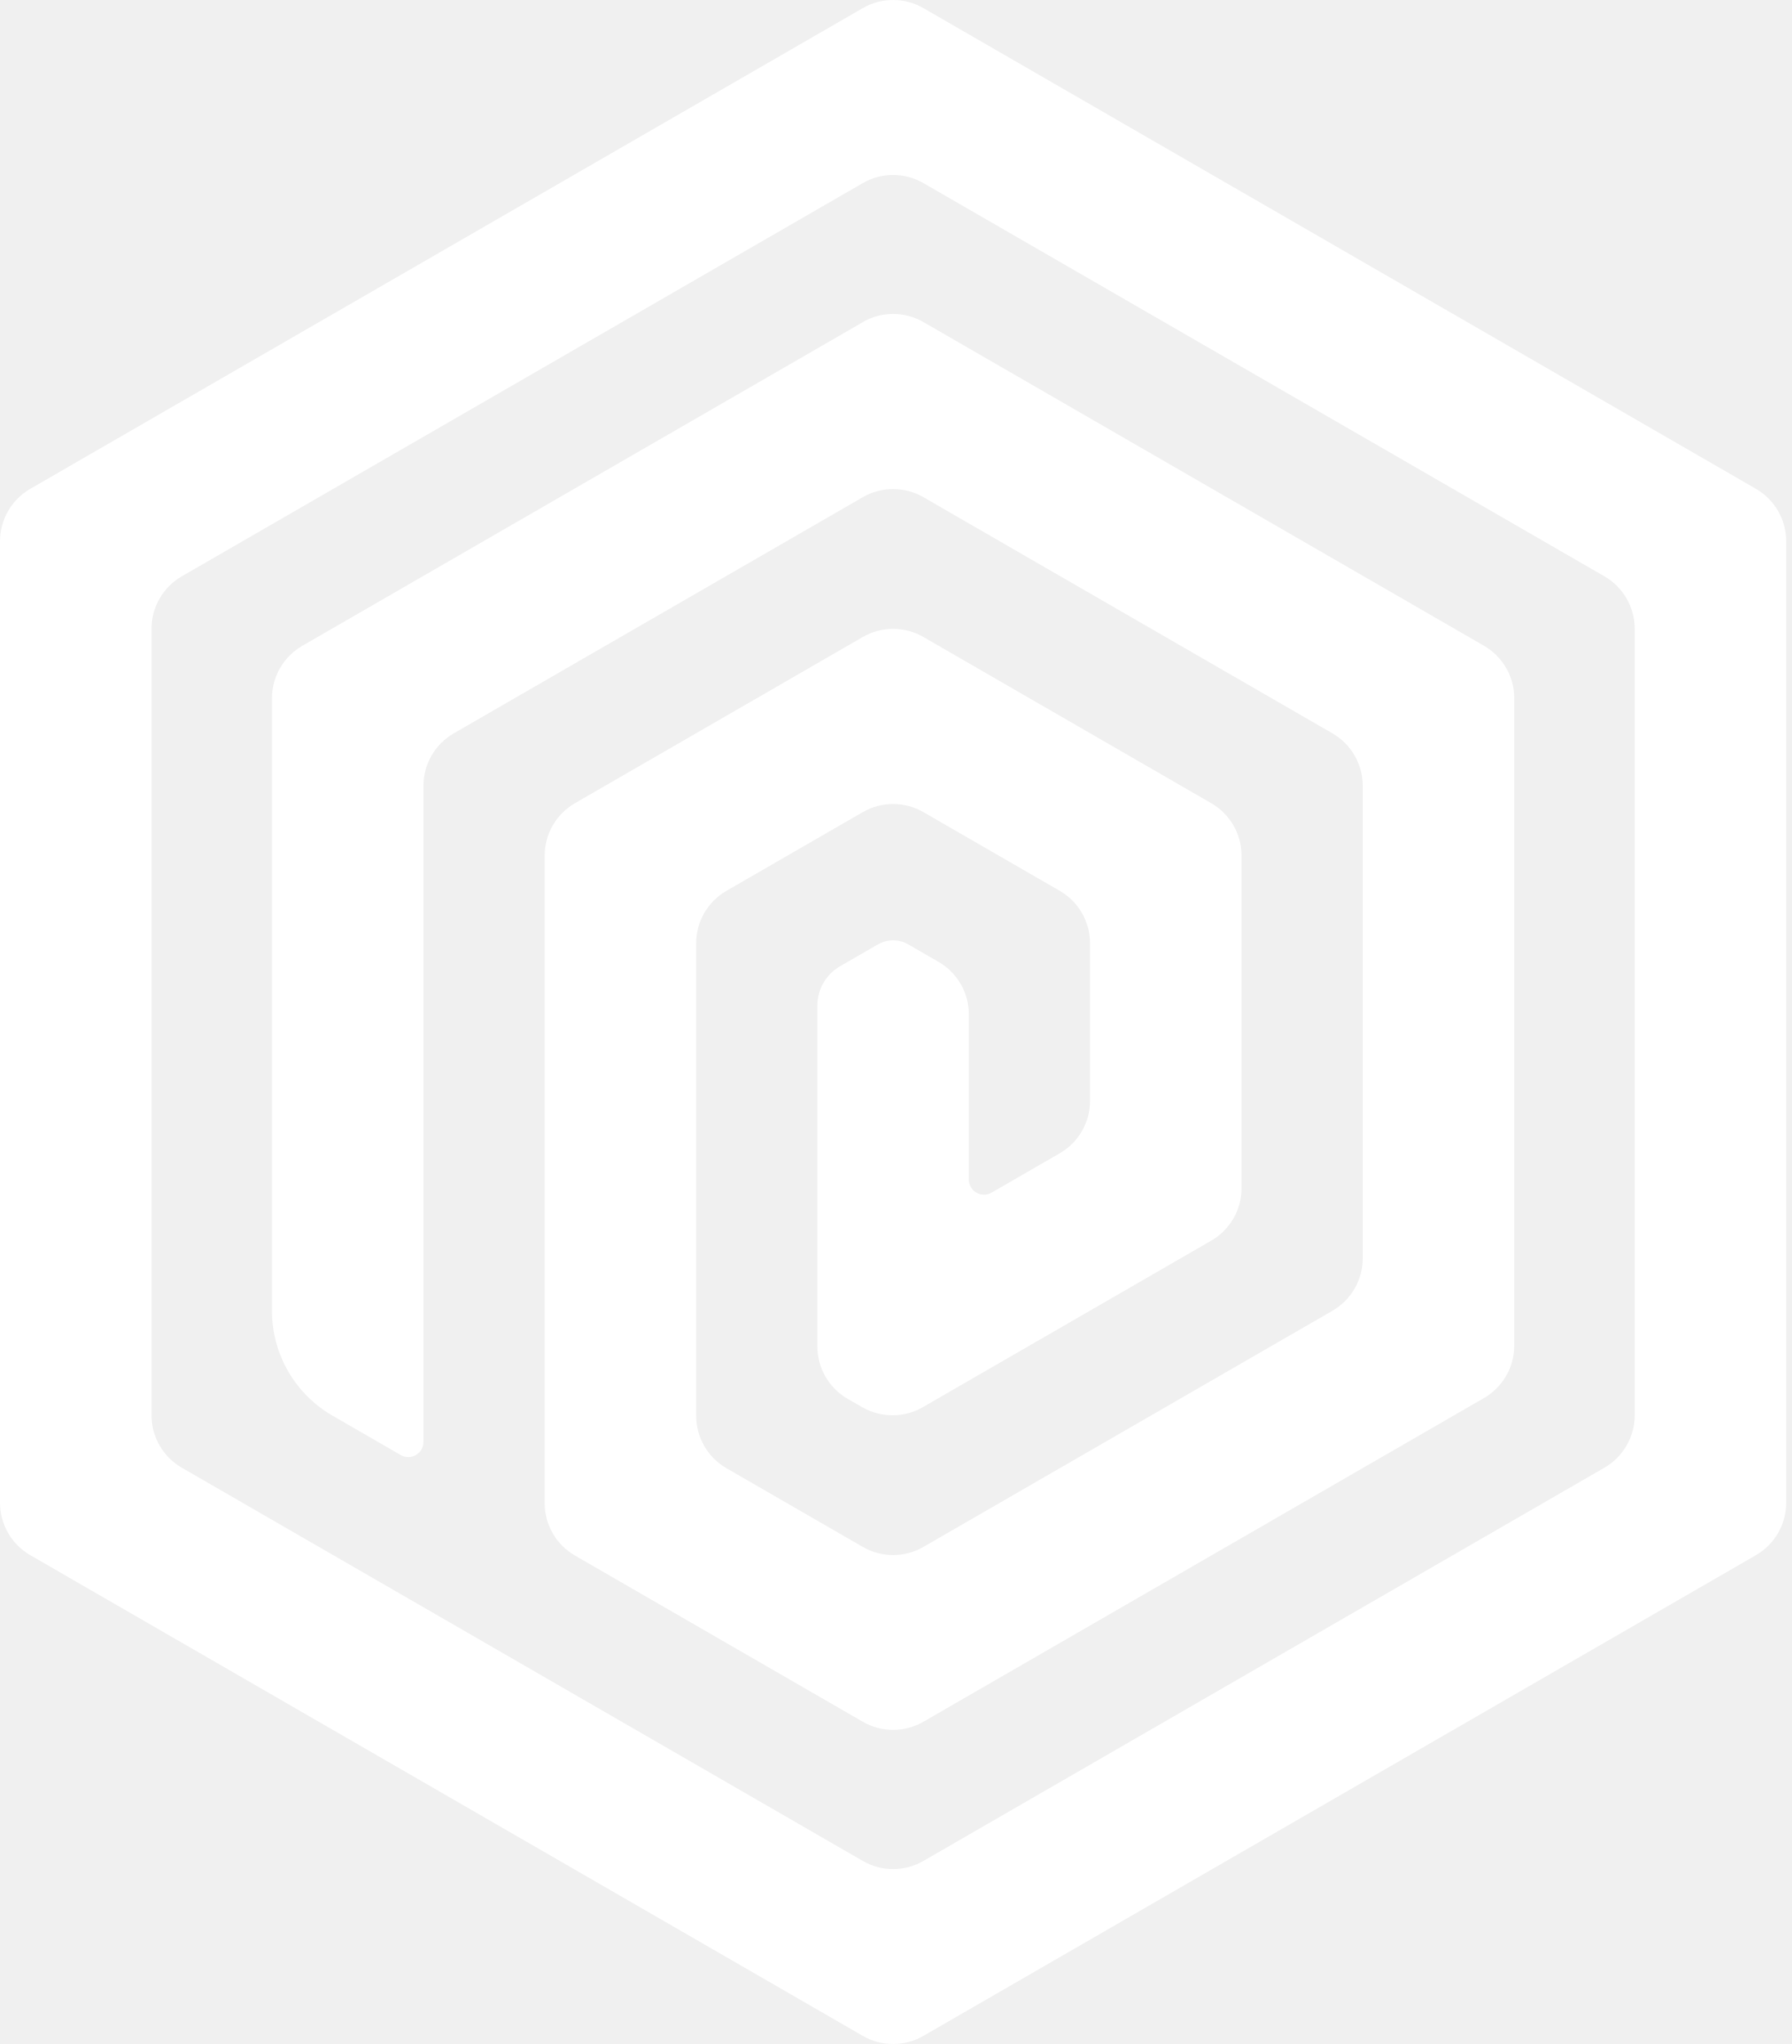
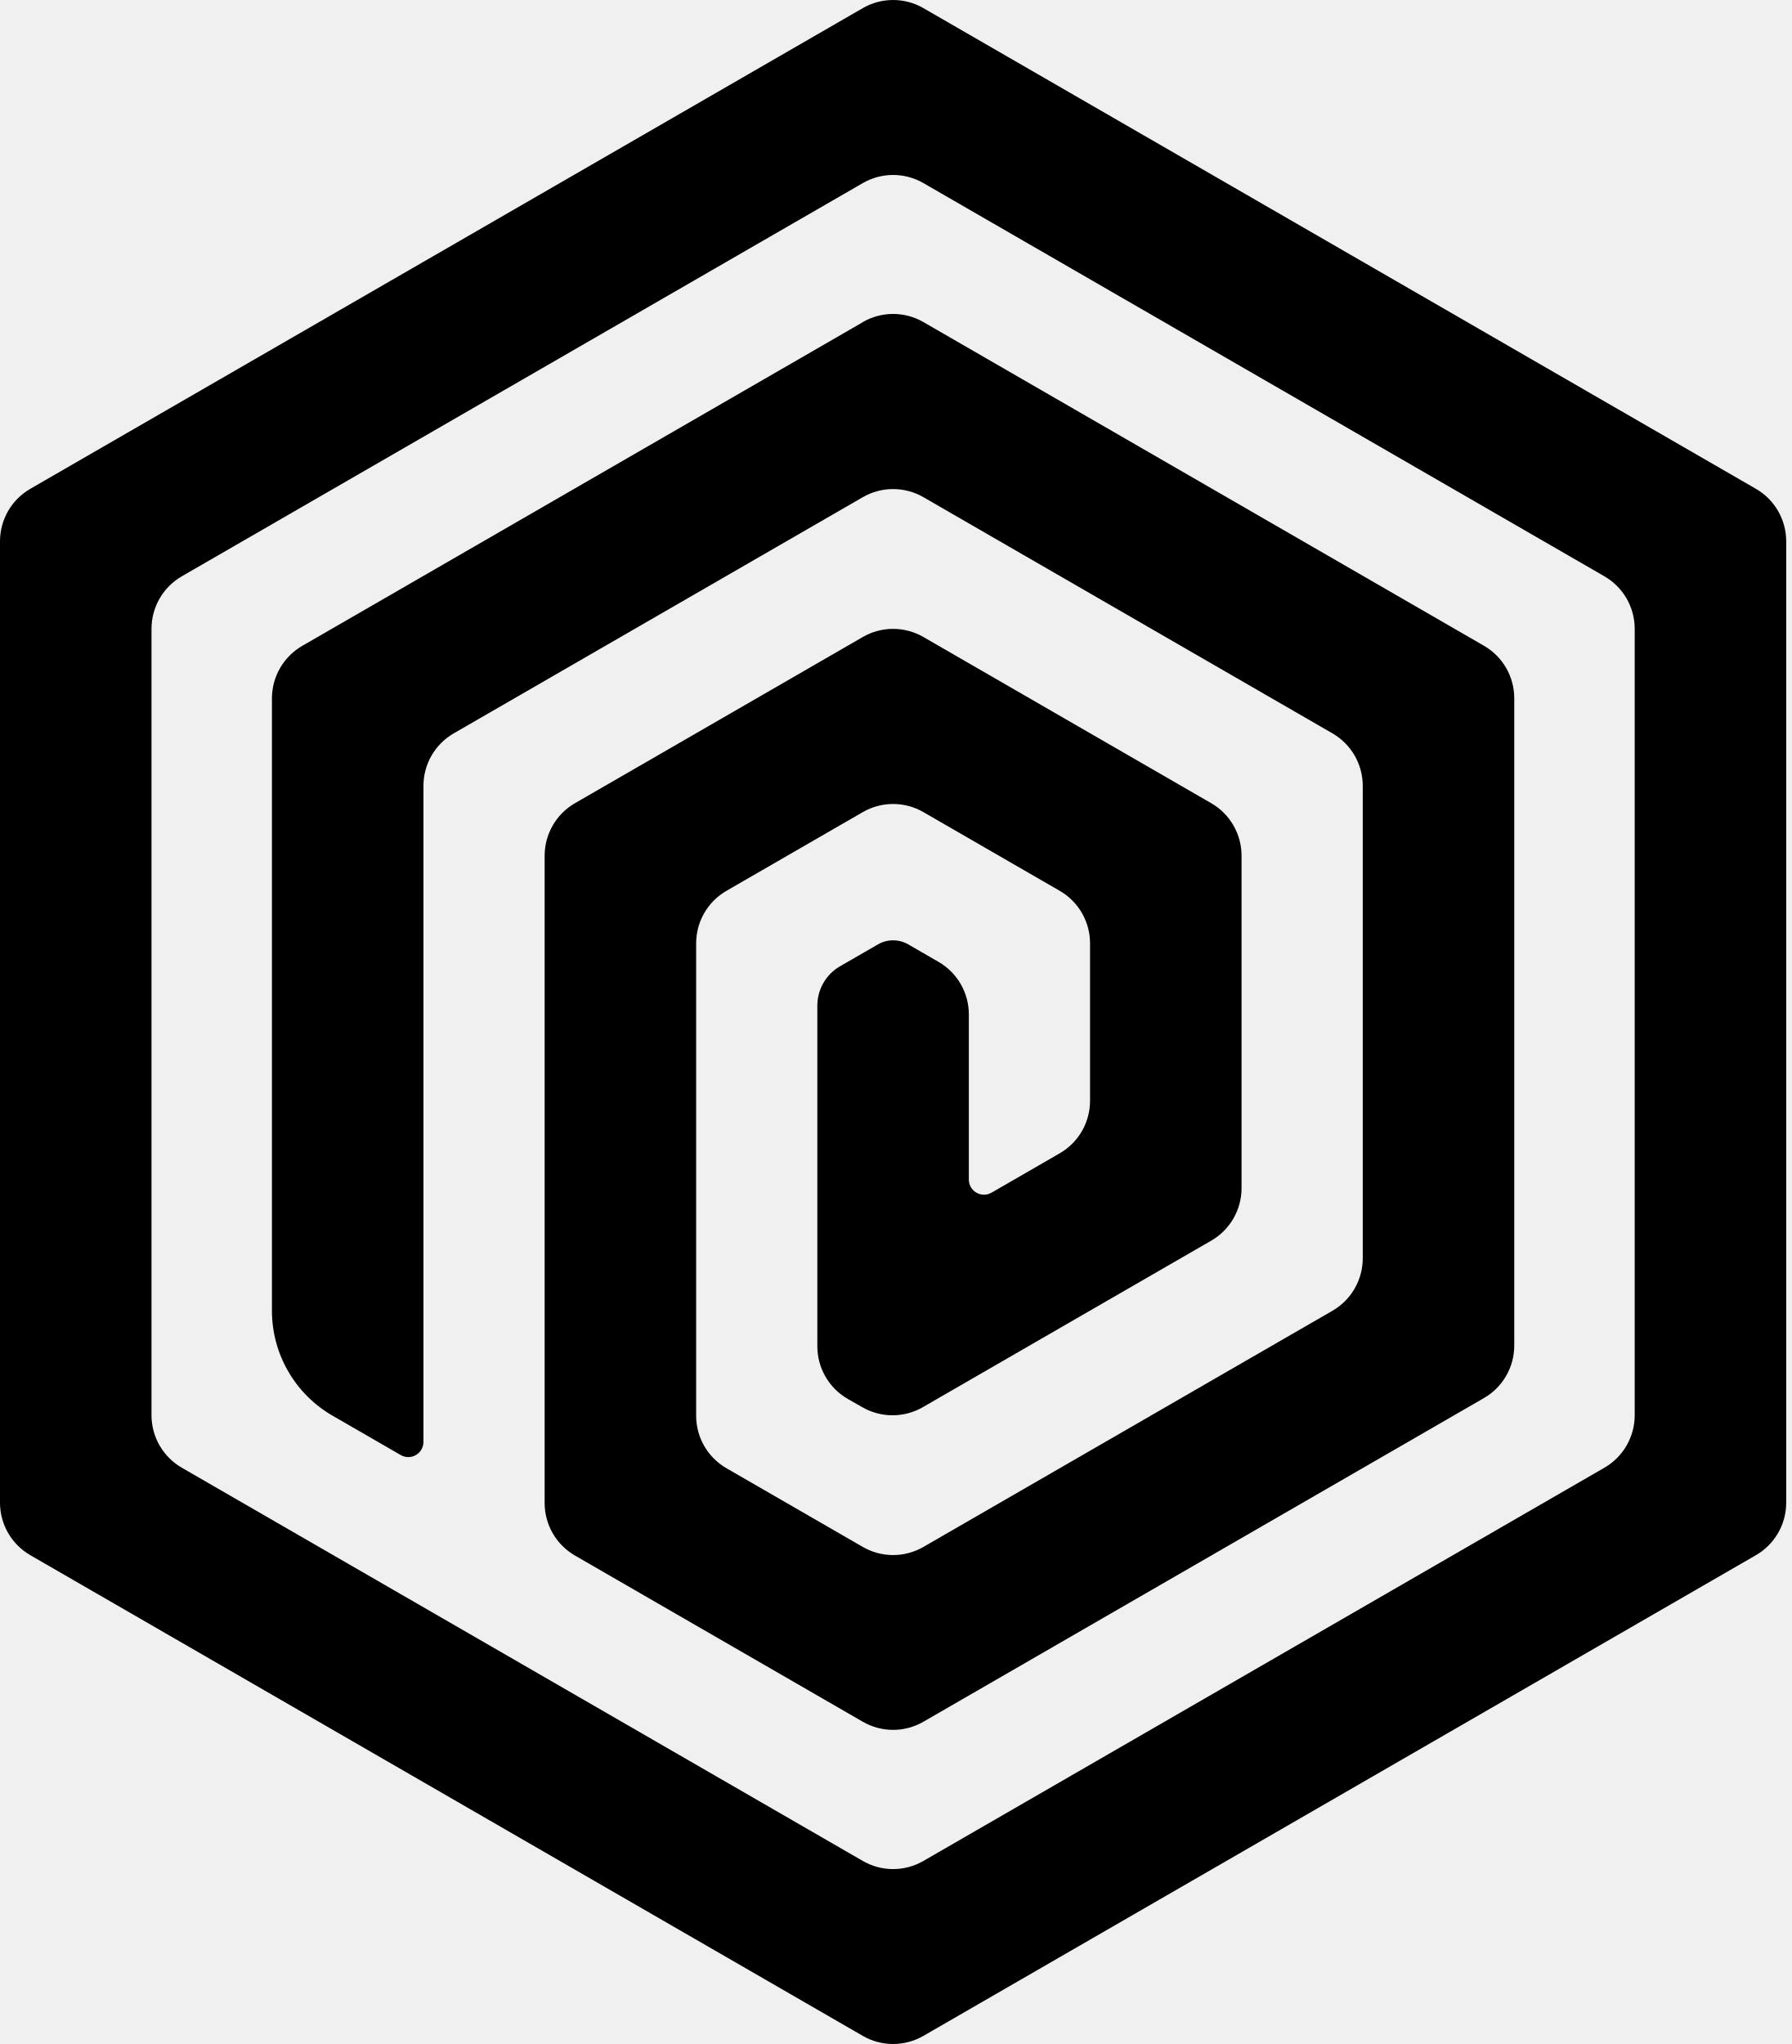
<svg xmlns="http://www.w3.org/2000/svg" width="128" height="146" viewBox="0 0 128 146" fill="none">
-   <path d="M61.635 145.42L2.165 111.085C0.825 110.311 0 108.882 0 107.335V38.665C0 37.118 0.825 35.689 2.165 34.915L61.635 0.58C62.974 -0.193 64.625 -0.193 65.964 0.58L125.434 34.915C126.774 35.689 127.599 37.118 127.599 38.665V107.335C127.599 108.882 126.774 110.311 125.434 111.085L65.964 145.42C64.625 146.193 62.974 146.193 61.635 145.42ZM12.987 104.837L61.635 132.925C62.974 133.699 64.625 133.699 65.964 132.925L114.612 104.837C115.951 104.064 116.776 102.635 116.776 101.087V44.915C116.776 43.368 115.951 41.939 114.612 41.165L65.964 13.078C64.625 12.304 62.974 12.304 61.635 13.078L12.987 41.165C11.648 41.939 10.823 43.368 10.823 44.915V101.087C10.823 102.635 11.648 104.064 12.987 104.837Z" fill="white" />
-   <path d="M61.635 23.013L21.591 46.133C20.252 46.907 19.426 48.336 19.426 49.883V93.623C19.426 96.715 21.077 99.575 23.755 101.12L28.625 103.931C29.348 104.348 30.249 103.829 30.249 102.995V56.133C30.249 54.586 31.074 53.157 32.413 52.383L61.635 35.513C62.974 34.74 64.624 34.74 65.964 35.513L95.185 52.383C96.524 53.157 97.349 54.586 97.349 56.133V89.876C97.349 91.423 96.524 92.852 95.185 93.626L65.964 110.495C64.624 111.269 62.974 111.269 61.635 110.495L51.894 104.873C50.555 104.099 49.73 102.671 49.73 101.123V67.381C49.73 65.833 50.555 64.404 51.894 63.631L61.635 58.008C62.974 57.234 64.624 57.234 65.964 58.008L75.704 63.631C77.043 64.404 77.868 65.833 77.868 67.381V78.628C77.868 80.176 77.043 81.604 75.704 82.378L70.834 85.189C70.111 85.606 69.21 85.087 69.21 84.253V77.335V72.457C69.21 70.909 68.385 69.48 67.046 68.706L64.881 67.456C64.21 67.07 63.388 67.07 62.717 67.456L60.011 69.018C59.007 69.597 58.388 70.671 58.388 71.829V73V96.169C58.388 97.722 59.221 99.156 60.569 99.927L61.613 100.522C62.95 101.285 64.592 101.283 65.926 100.511L86.527 88.617C87.866 87.844 88.691 86.415 88.691 84.867V61.123C88.691 59.575 87.866 58.146 86.527 57.372L65.964 45.5C64.624 44.726 62.974 44.726 61.635 45.5L41.072 57.372C39.732 58.146 38.907 59.575 38.907 61.123V107.359C38.907 108.907 39.732 110.336 41.072 111.11L61.635 122.982C62.974 123.756 64.624 123.756 65.964 122.982L106.007 99.862C107.347 99.088 108.172 97.66 108.172 96.112V49.875C108.172 48.327 107.347 46.899 106.007 46.125L65.964 23.005C64.624 22.231 62.974 22.231 61.635 23.005V23.013Z" fill="white" />
+   <path d="M61.635 145.42L2.165 111.085C0.825 110.311 0 108.882 0 107.335V38.665C0 37.118 0.825 35.689 2.165 34.915L61.635 0.58C62.974 -0.193 64.625 -0.193 65.964 0.58L125.434 34.915C126.774 35.689 127.599 37.118 127.599 38.665V107.335C127.599 108.882 126.774 110.311 125.434 111.085L65.964 145.42C64.625 146.193 62.974 146.193 61.635 145.42ZM12.987 104.837L61.635 132.925C62.974 133.699 64.625 133.699 65.964 132.925L114.612 104.837C115.951 104.064 116.776 102.635 116.776 101.087V44.915C116.776 43.368 115.951 41.939 114.612 41.165L65.964 13.078C64.625 12.304 62.974 12.304 61.635 13.078L12.987 41.165C11.648 41.939 10.823 43.368 10.823 44.915V101.087C10.823 102.635 11.648 104.064 12.987 104.837Z" fill="#000000" />
+   <path d="M61.635 23.013L21.591 46.133C20.252 46.907 19.426 48.336 19.426 49.883V93.623C19.426 96.715 21.077 99.575 23.755 101.12L28.625 103.931C29.348 104.348 30.249 103.829 30.249 102.995V56.133C30.249 54.586 31.074 53.157 32.413 52.383L61.635 35.513C62.974 34.74 64.624 34.74 65.964 35.513L95.185 52.383C96.524 53.157 97.349 54.586 97.349 56.133V89.876C97.349 91.423 96.524 92.852 95.185 93.626L65.964 110.495C64.624 111.269 62.974 111.269 61.635 110.495L51.894 104.873C50.555 104.099 49.73 102.671 49.73 101.123V67.381C49.73 65.833 50.555 64.404 51.894 63.631L61.635 58.008C62.974 57.234 64.624 57.234 65.964 58.008L75.704 63.631C77.043 64.404 77.868 65.833 77.868 67.381V78.628C77.868 80.176 77.043 81.604 75.704 82.378L70.834 85.189C70.111 85.606 69.21 85.087 69.21 84.253V77.335V72.457C69.21 70.909 68.385 69.48 67.046 68.706L64.881 67.456C64.21 67.07 63.388 67.07 62.717 67.456L60.011 69.018C59.007 69.597 58.388 70.671 58.388 71.829V73V96.169C58.388 97.722 59.221 99.156 60.569 99.927L61.613 100.522C62.95 101.285 64.592 101.283 65.926 100.511L86.527 88.617C87.866 87.844 88.691 86.415 88.691 84.867V61.123C88.691 59.575 87.866 58.146 86.527 57.372L65.964 45.5C64.624 44.726 62.974 44.726 61.635 45.5L41.072 57.372C39.732 58.146 38.907 59.575 38.907 61.123V107.359C38.907 108.907 39.732 110.336 41.072 111.11L61.635 122.982C62.974 123.756 64.624 123.756 65.964 122.982L106.007 99.862C107.347 99.088 108.172 97.66 108.172 96.112V49.875C108.172 48.327 107.347 46.899 106.007 46.125L65.964 23.005C64.624 22.231 62.974 22.231 61.635 23.005V23.013Z" fill="#000000" />
</svg>
